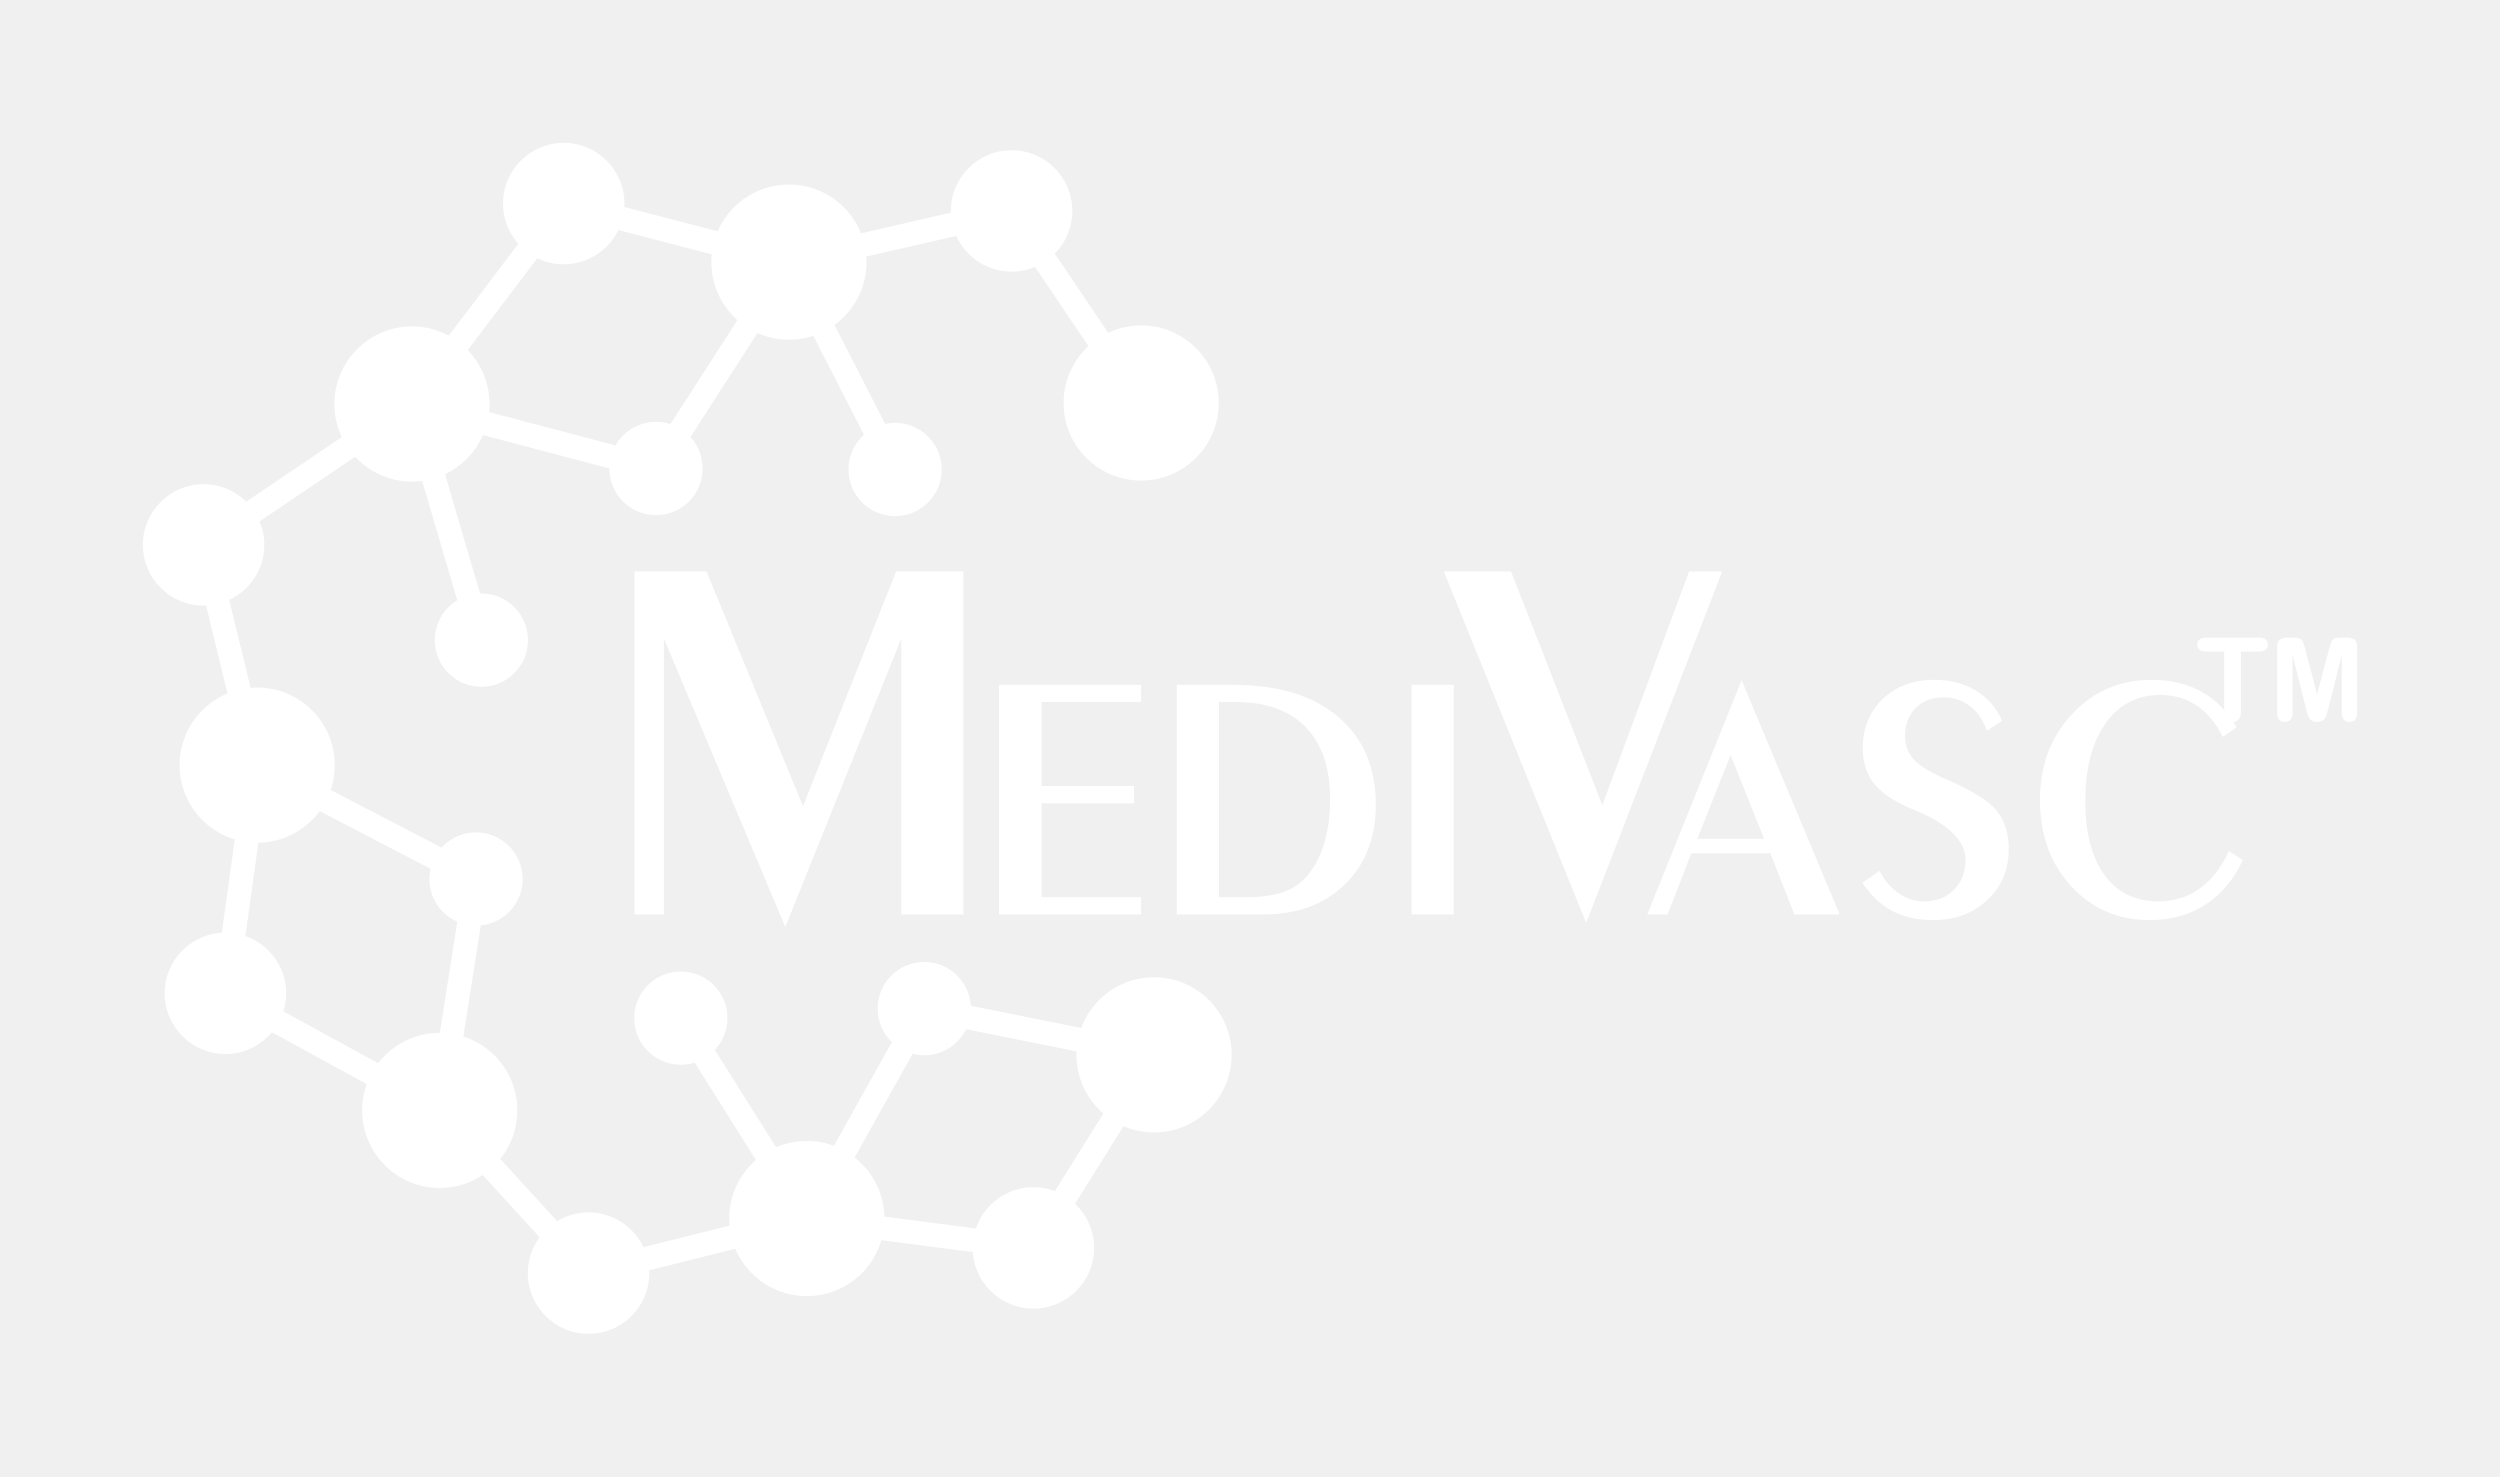
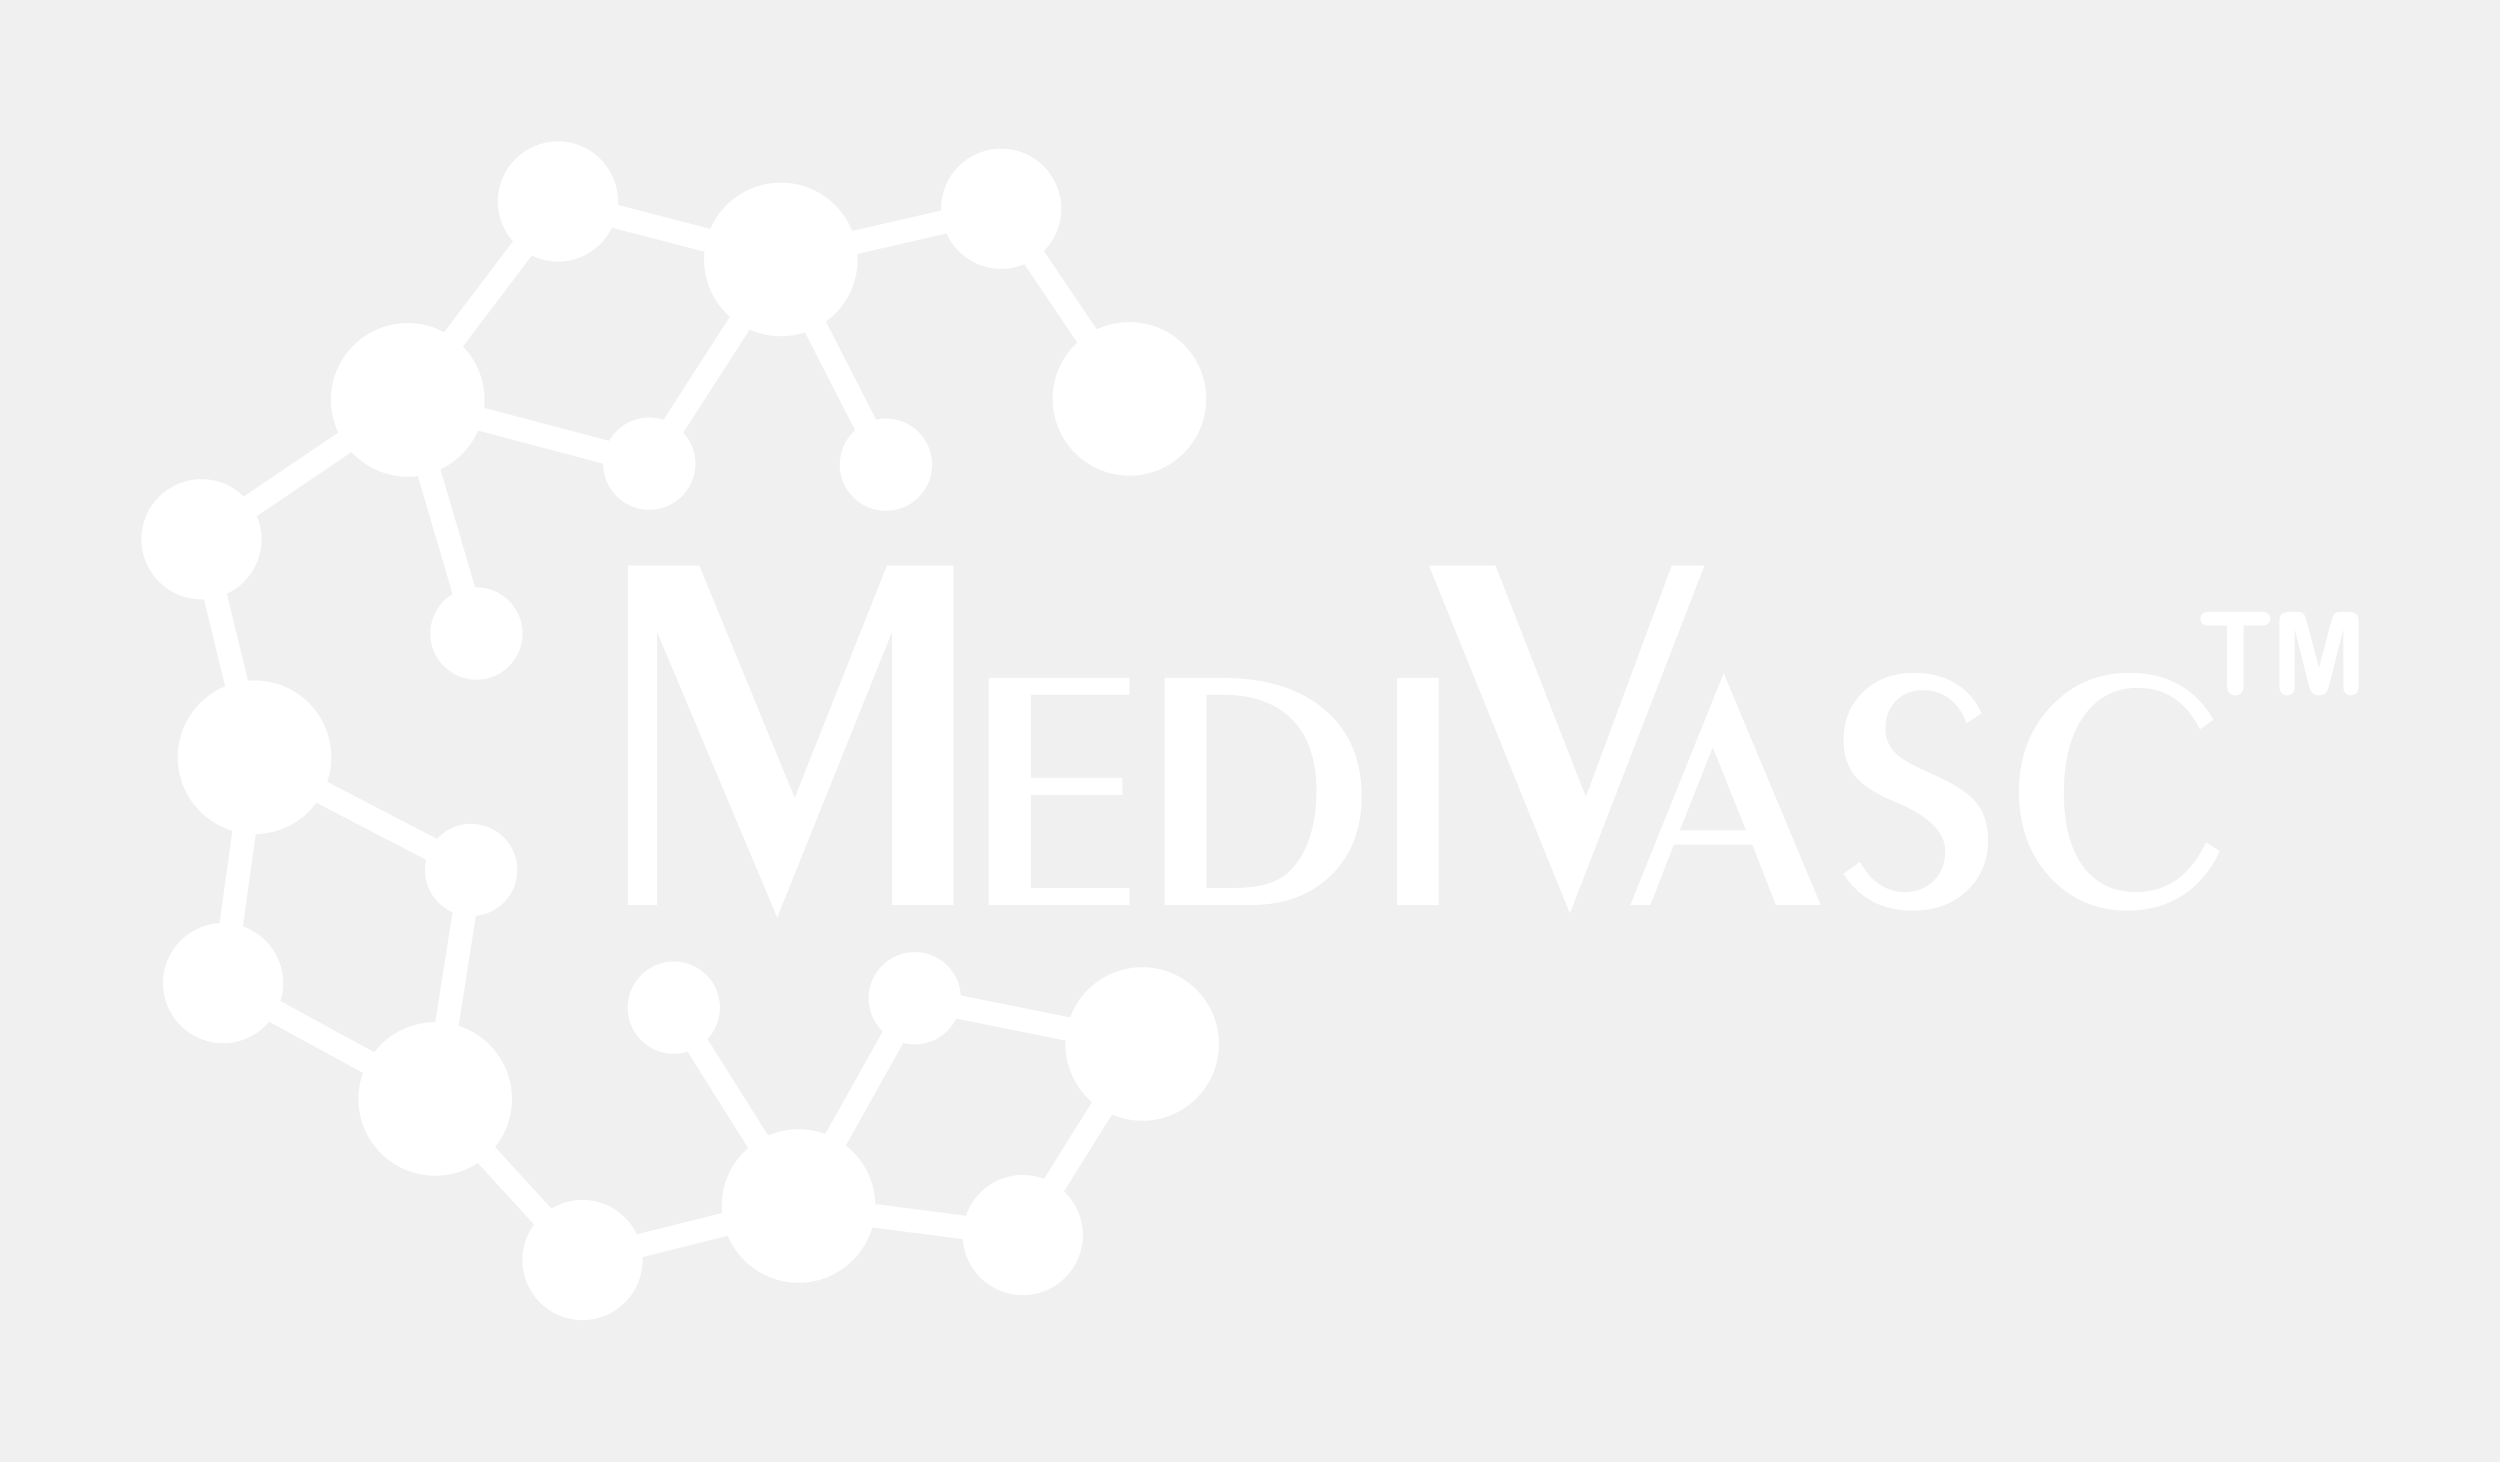
- <svg xmlns="http://www.w3.org/2000/svg" viewBox="-70.1 -69.6 1259.9 744.2">
+ <svg xmlns="http://www.w3.org/2000/svg" viewBox="-70.1 -69.6 1273.0 744.2">
  <g stroke="#FFFFFF" stroke-width="12.0">
    <line x1="214.0" y1="33.0" x2="327.5" y2="62.5" />
    <line x1="214.0" y1="33.0" x2="137.5" y2="134.0" />
    <line x1="439.7" y1="36.7" x2="327.5" y2="62.5" />
    <line x1="439.7" y1="36.7" x2="505.0" y2="133.5" />
    <line x1="327.5" y1="62.5" x2="260.5" y2="166.5" />
    <line x1="327.5" y1="62.5" x2="381.0" y2="167.0" />
    <line x1="137.5" y1="134.0" x2="260.5" y2="166.5" />
    <line x1="137.5" y1="134.0" x2="32.5" y2="205.0" />
    <line x1="137.5" y1="134.0" x2="172.5" y2="253.0" />
    <line x1="32.5" y1="205.0" x2="59.5" y2="316.0" />
    <line x1="59.5" y1="316.0" x2="169.8" y2="373.4" />
    <line x1="59.5" y1="316.0" x2="43.5" y2="431.0" />
    <line x1="169.8" y1="373.4" x2="151.5" y2="490.0" />
    <line x1="43.5" y1="431.0" x2="151.5" y2="490.0" />
    <line x1="273.0" y1="443.5" x2="336.5" y2="544.5" />
    <line x1="395.7" y1="438.7" x2="511.5" y2="462.0" />
    <line x1="395.7" y1="438.7" x2="336.5" y2="544.5" />
    <line x1="511.5" y1="462.0" x2="450.7" y2="559.3" />
    <line x1="151.5" y1="490.0" x2="226.5" y2="572.0" />
    <line x1="336.5" y1="544.5" x2="450.7" y2="559.3" />
    <line x1="336.5" y1="544.5" x2="226.5" y2="572.0" />
  </g>
  <g fill="#FFFFFF">
    <circle cx="214.0" cy="33.0" r="30.6" />
    <circle cx="439.7" cy="36.7" r="30.6" />
    <circle cx="327.5" cy="62.5" r="39.1" />
    <circle cx="137.5" cy="134.0" r="39.1" />
    <circle cx="505.0" cy="133.5" r="39.1" />
    <circle cx="260.5" cy="166.5" r="23.5" />
    <circle cx="381.0" cy="167.0" r="23.5" />
    <circle cx="32.5" cy="205.0" r="30.6" />
    <circle cx="172.5" cy="253.0" r="23.5" />
    <circle cx="59.5" cy="316.0" r="39.1" />
    <circle cx="169.8" cy="373.4" r="23.5" />
    <circle cx="43.5" cy="431.0" r="30.6" />
    <circle cx="273.0" cy="443.5" r="23.5" />
    <circle cx="395.7" cy="438.7" r="23.5" />
    <circle cx="511.5" cy="462.0" r="39.1" />
    <circle cx="151.5" cy="490.0" r="39.1" />
    <circle cx="336.5" cy="544.5" r="39.1" />
    <circle cx="450.7" cy="559.3" r="30.6" />
    <circle cx="226.5" cy="572.0" r="30.6" />
  </g>
  <g fill="#FFFFFF">
    <g transform="translate(227.91,391.24) scale(0.12929,-0.12929)">
      <path d="M168 0V1337H449L825 422L1188 1337H1450V0H1208V1075L756 -49L283 1075V0Z" />
    </g>
    <g transform="translate(418.48,391.24) scale(0.08655,-0.08655)">
      <path d="M172 0V1337H999V1237H420V748H958V647H420V100H999V0Z" />
    </g>
    <g transform="translate(508.05,391.24) scale(0.08655,-0.08655)">
      <path d="M418 1237V100H565Q686 100 764.5 121.5Q843 143 895 188Q977 260 1021.0 384.5Q1065 509 1065 672Q1065 945 922.5 1091.0Q780 1237 512 1237ZM172 0V1337H500Q891 1337 1111.0 1151.5Q1331 966 1331 639Q1331 351 1151.5 175.5Q972 0 678 0Z" />
    </g>
    <g transform="translate(625.84,391.24) scale(0.08655,-0.08655)">
      <path d="M424 0H178V1337H424Z" />
    </g>
    <g transform="translate(660.11,391.24) scale(0.12929,-0.12929)">
      <path d="M535 -33 -20 1337H242L598 426L936 1337H1065Z" />
    </g>
    <g transform="translate(761.12,391.24) scale(0.08655,-0.08655)">
      <path d="M279 440H668L473 928ZM-12 0 537 1364 1108 0H844L705 356H244L106 0Z" />
    </g>
    <g transform="translate(859.84,391.24) scale(0.08655,-0.08655)">
      <path d="M199 254Q243 170 311.5 123.0Q380 76 459 76Q566 76 633.0 143.5Q700 211 700 317Q700 486 401 609L398 610Q237 676 169.5 759.0Q102 842 102 969Q102 1143 218.0 1254.5Q334 1366 518 1366Q656 1366 759.5 1304.0Q863 1242 913 1128L825 1069Q792 1163 726.0 1213.5Q660 1264 569 1264Q472 1264 410.0 1201.5Q348 1139 348 1038Q348 958 399.0 902.0Q450 846 590 786Q811 691 881.5 604.0Q952 517 952 381Q952 201 827.5 84.0Q703 -33 512 -33Q374 -33 274.0 20.0Q174 73 100 184Z" />
    </g>
    <g transform="translate(951.39,391.24) scale(0.08655,-0.08655)">
      <path d="M1257 317Q1179 148 1039.5 57.5Q900 -33 715 -33Q440 -33 258.0 164.0Q76 361 76 668Q76 967 262.5 1166.5Q449 1366 725 1366Q893 1366 1016.5 1297.0Q1140 1228 1221 1090L1141 1034Q1079 1156 987.5 1217.0Q896 1278 776 1278Q575 1278 457.5 1112.0Q340 946 340 659Q340 382 452.0 229.0Q564 76 766 76Q901 76 1005.5 150.5Q1110 225 1176 369Z" />
    </g>
  </g>
  <g fill="#FFFFFF">
-     <g transform="translate(1036.76,293.57) scale(0.02853,-0.02853)">
+     <g transform="translate(1049.85,283.75) scale(0.02853,-0.02853)">
      <path d="M1112 1221H788V156Q788 64 747.0 19.5Q706 -25 641 -25Q575 -25 533.5 20.0Q492 65 492 156V1221H168Q92 1221 55.0 1254.5Q18 1288 18 1343Q18 1400 56.5 1433.0Q95 1466 168 1466H1112Q1189 1466 1226.5 1432.0Q1264 1398 1264 1343Q1264 1288 1226.0 1254.5Q1188 1221 1112 1221Z" />
    </g>
-     <g transform="translate(1073.28,293.57) scale(0.02853,-0.02853)">
+     <g transform="translate(1086.37,283.75) scale(0.02853,-0.02853)">
      <path d="M655 221 420 1155V143Q420 59 382.5 17.0Q345 -25 283 -25Q223 -25 185.0 16.5Q147 58 147 143V1303Q147 1399 197.0 1432.5Q247 1466 332 1466H424Q507 1466 544.5 1451.0Q582 1436 600.0 1397.0Q618 1358 641 1270L854 467L1067 1270Q1090 1358 1108.0 1397.0Q1126 1436 1163.5 1451.0Q1201 1466 1284 1466H1376Q1461 1466 1511.0 1432.5Q1561 1399 1561 1303V143Q1561 59 1523.5 17.0Q1486 -25 1423 -25Q1364 -25 1326.0 17.0Q1288 59 1288 143V1155L1053 221Q1030 130 1015.5 87.5Q1001 45 962.0 10.0Q923 -25 854 -25Q802 -25 766.0 -2.5Q730 20 710.0 55.0Q690 90 678.5 132.5Q667 175 655 221Z" />
    </g>
  </g>
</svg>
